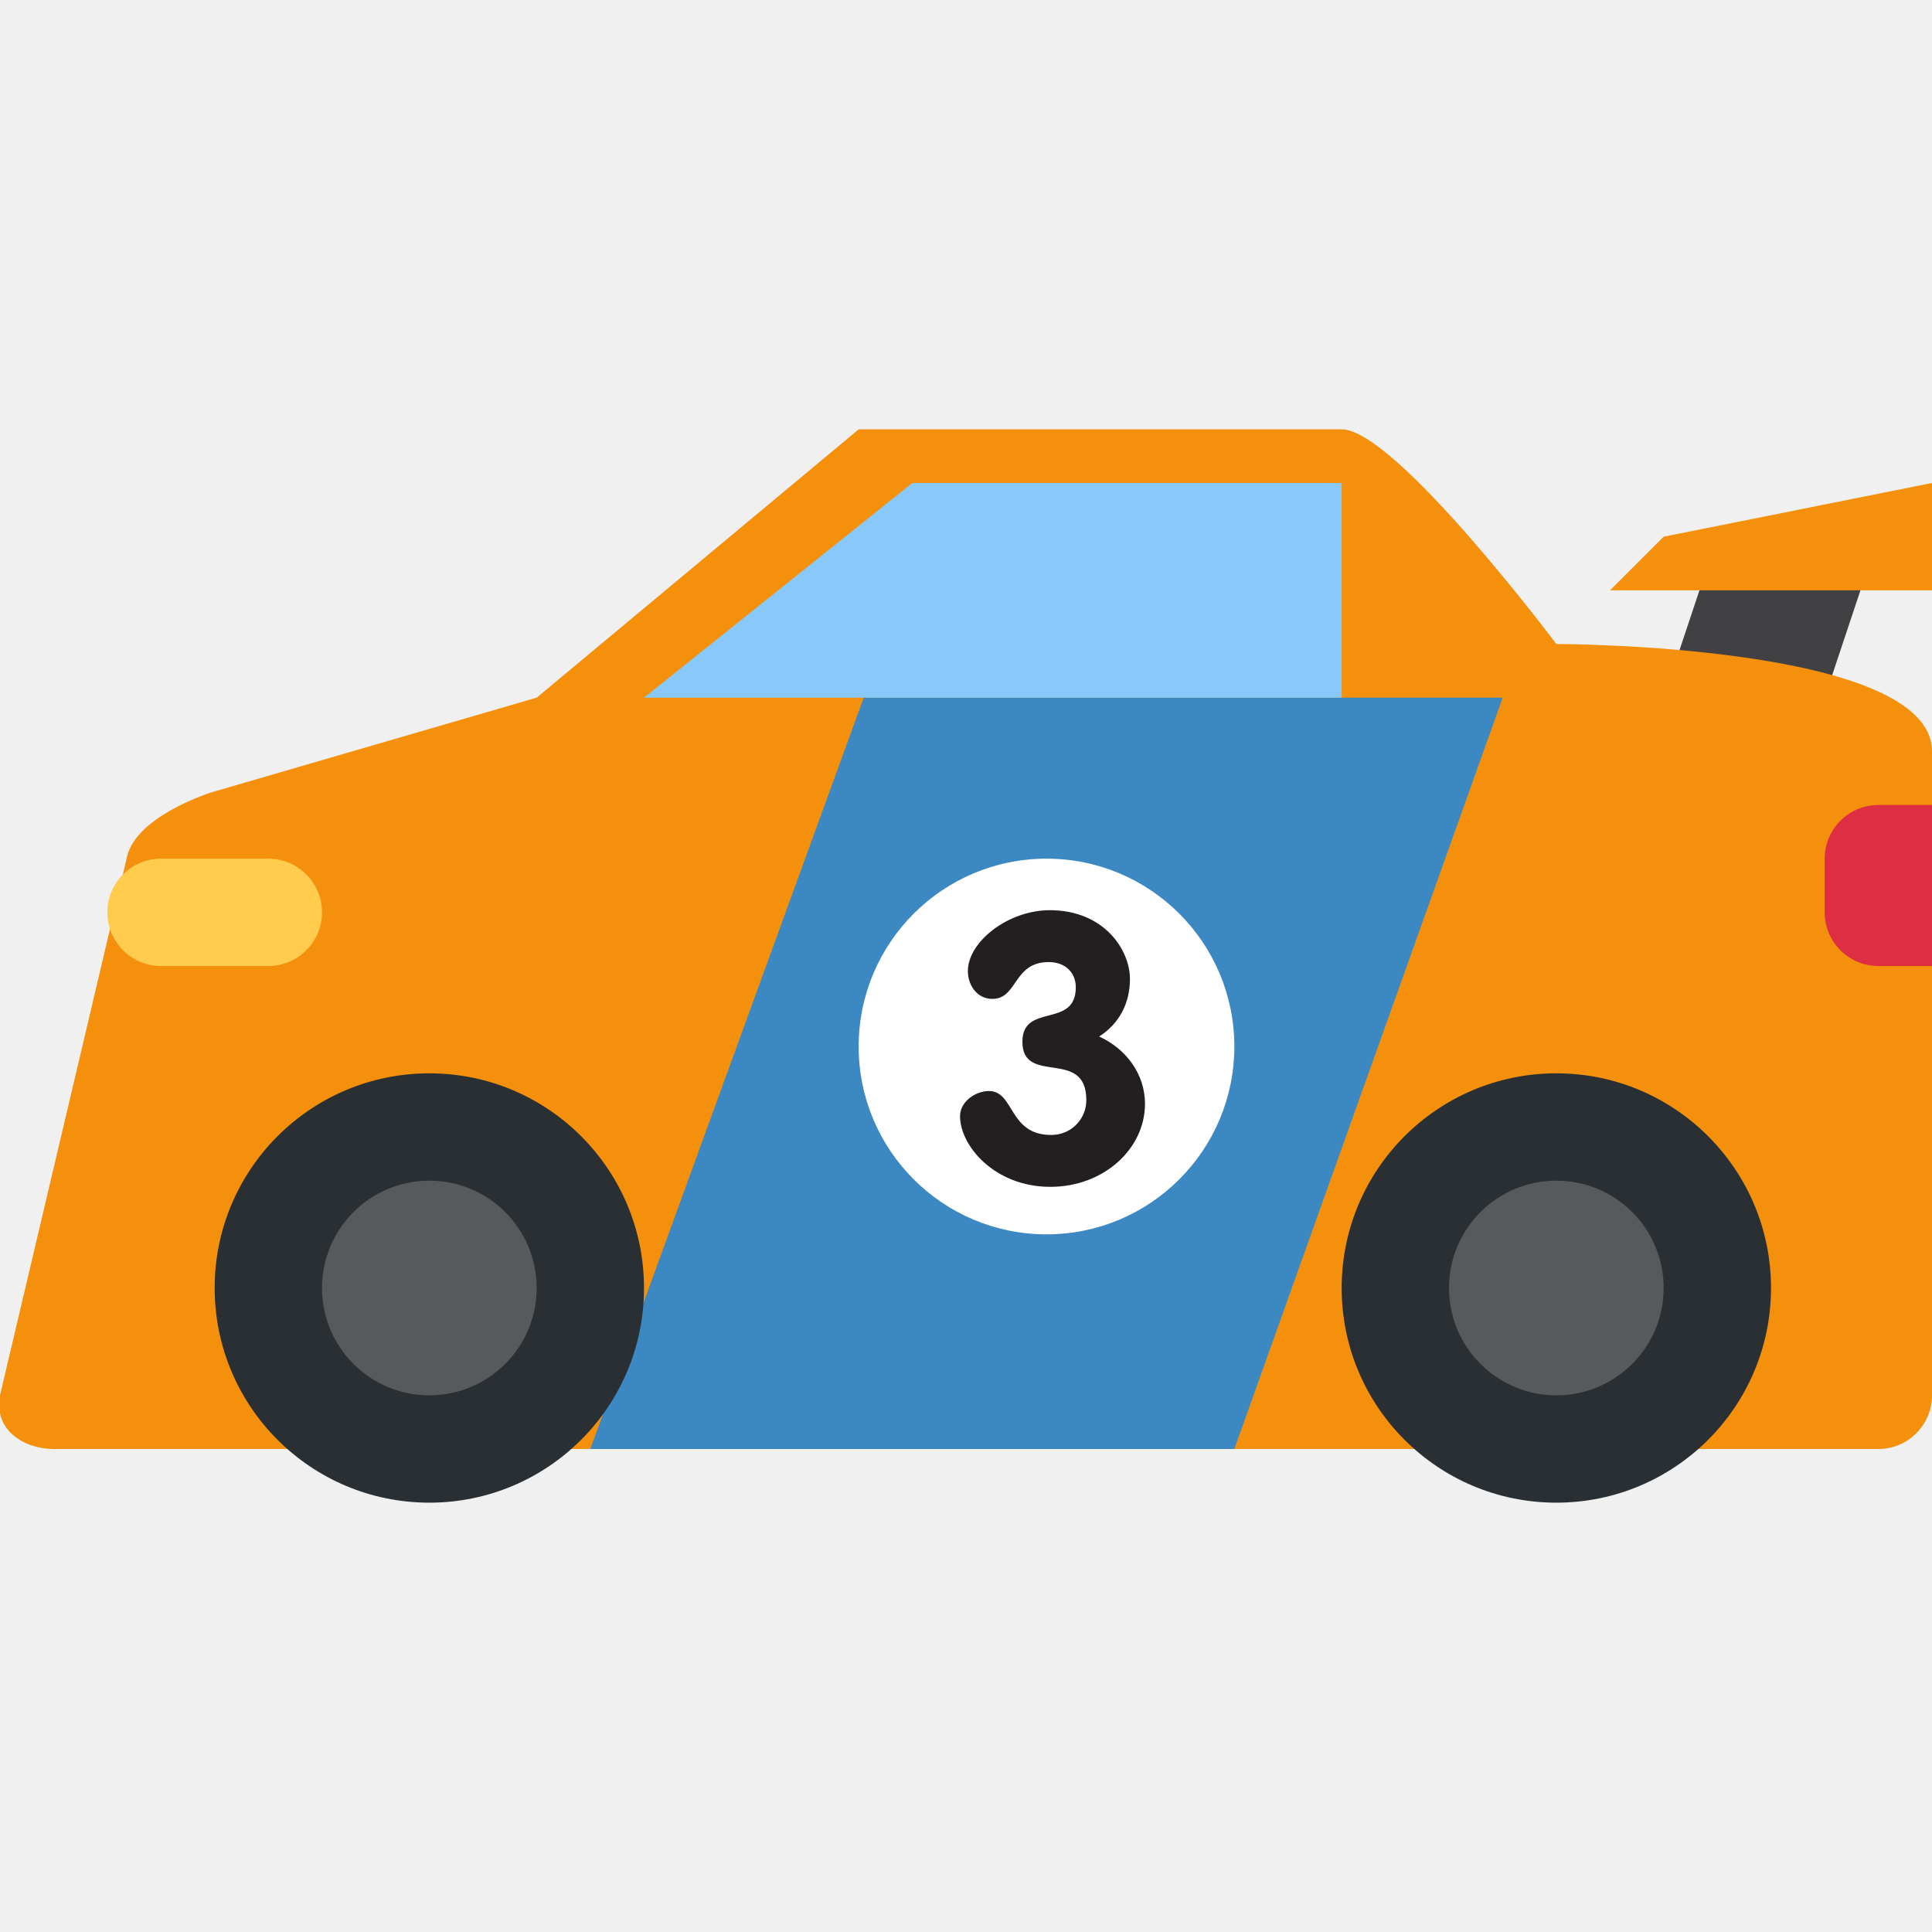
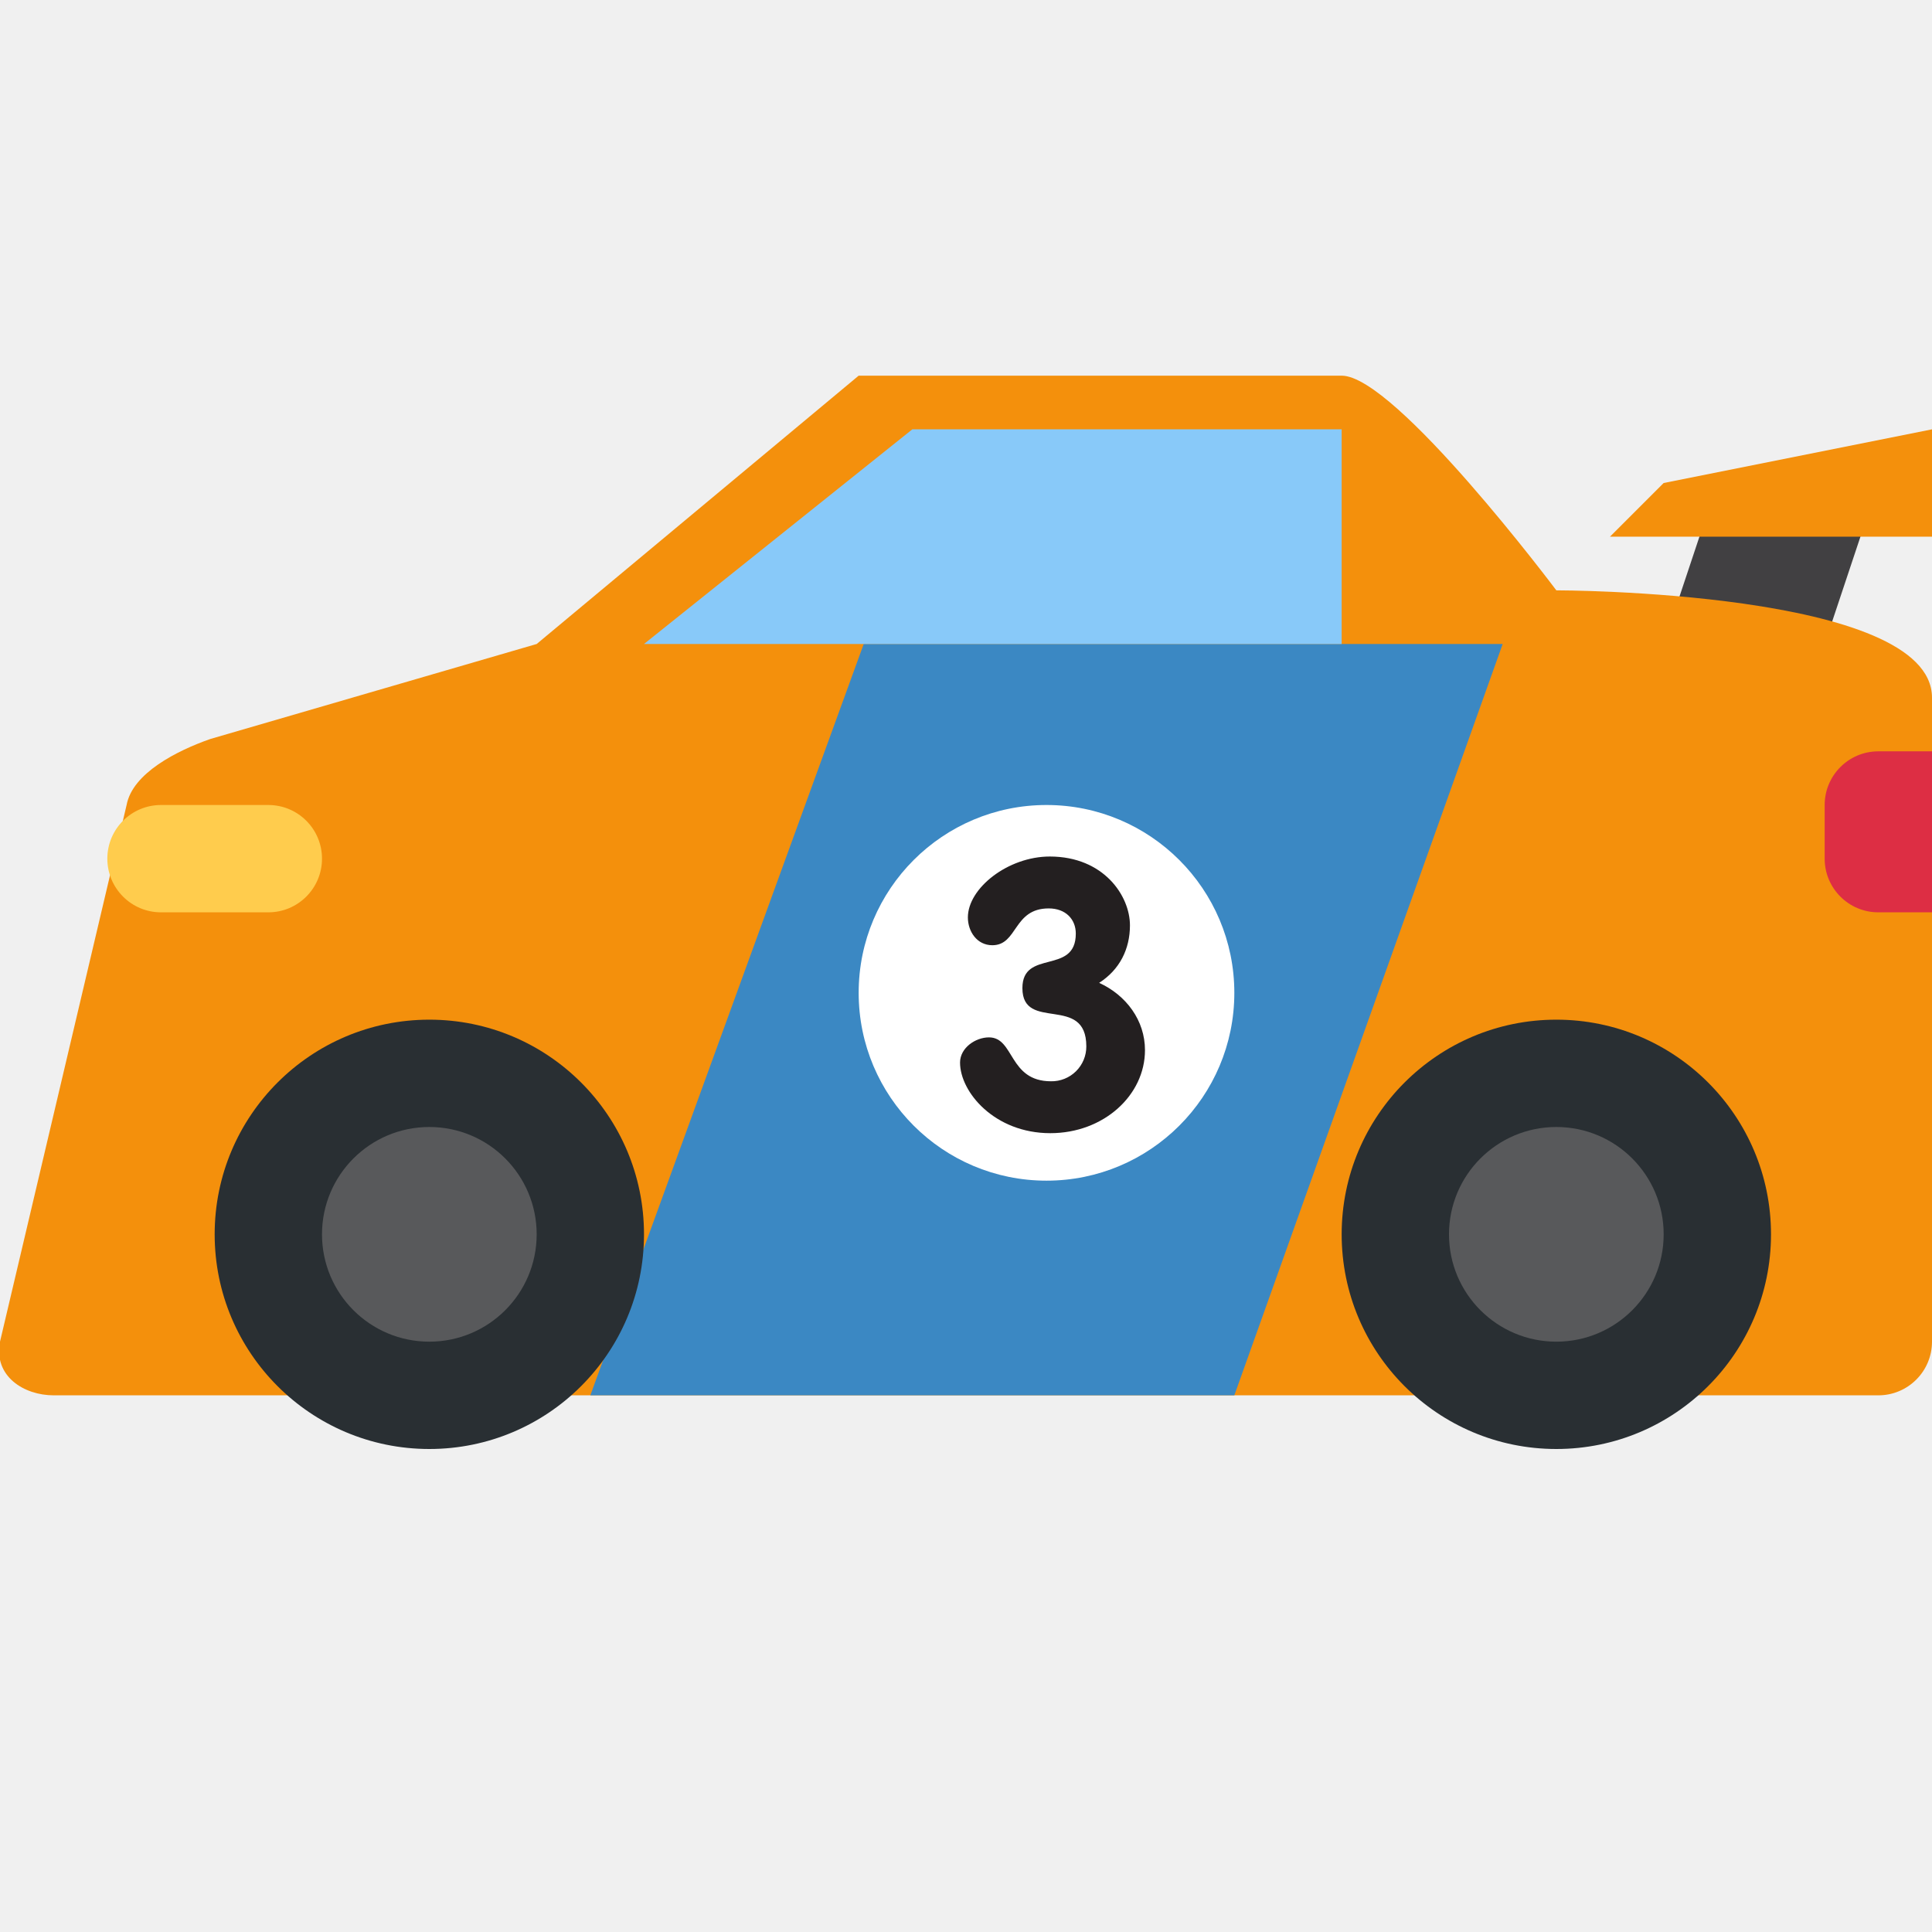
- <svg xmlns="http://www.w3.org/2000/svg" viewBox="0 7 36 36">
+ <svg xmlns="http://www.w3.org/2000/svg" viewBox="0 8 36 36">
  <path fill="#414042" d="M30 23h3l2-6h-3z" />
  <path fill="#F4900C" d="M29 19s-3-4-4-4h-9l-6 5-6.081 1.77c-.62.217-1.45.636-1.56 1.23L0 33c-.125.646.448 1 1 1h34a1 1 0 0 0 1-1V21c0-2-7-2-7-2z" />
  <path fill="#3B88C3" d="M16.094 20 11 34h12l5-14z" />
  <circle cx="8" cy="31" r="4" fill="#292F33" />
  <circle cx="8" cy="31" r="2" fill="#58595B" />
  <circle cx="29" cy="31" r="4" fill="#292F33" />
  <circle cx="29" cy="31" r="2" fill="#58595B" />
  <circle cx="19.5" cy="26.5" r="3.5" fill="#FFF" />
  <path fill="#231F20" d="M21.055 25.242c0 .441-.19.826-.574 1.072.504.23.854.699.854 1.254 0 .84-.769 1.547-1.764 1.547-1.037 0-1.682-.764-1.682-1.316 0-.273.287-.469.539-.469.477 0 .364.818 1.156.818a.647.647 0 0 0 .658-.65c0-.98-1.191-.26-1.191-1.086 0-.734.995-.238.995-1.016 0-.266-.188-.469-.505-.469-.665 0-.574.686-1.05.686-.288 0-.456-.258-.456-.518 0-.547.75-1.135 1.527-1.135 1.009.001 1.493.737 1.493 1.282z" />
  <path fill="#F4900C" d="m30 18 1-1 5-1v2z" />
  <path fill="#88C9F9" d="M17 16h8v4H12z" />
  <path fill="#FFCC4D" d="M6 24a1 1 0 0 1-1 1H3a1 1 0 1 1 0-2h2a1 1 0 0 1 1 1z" />
  <path fill="#DD2E44" d="M36 22h-1a1 1 0 0 0-1 1v1a1 1 0 0 0 1 1h1v-3z" />
</svg>
